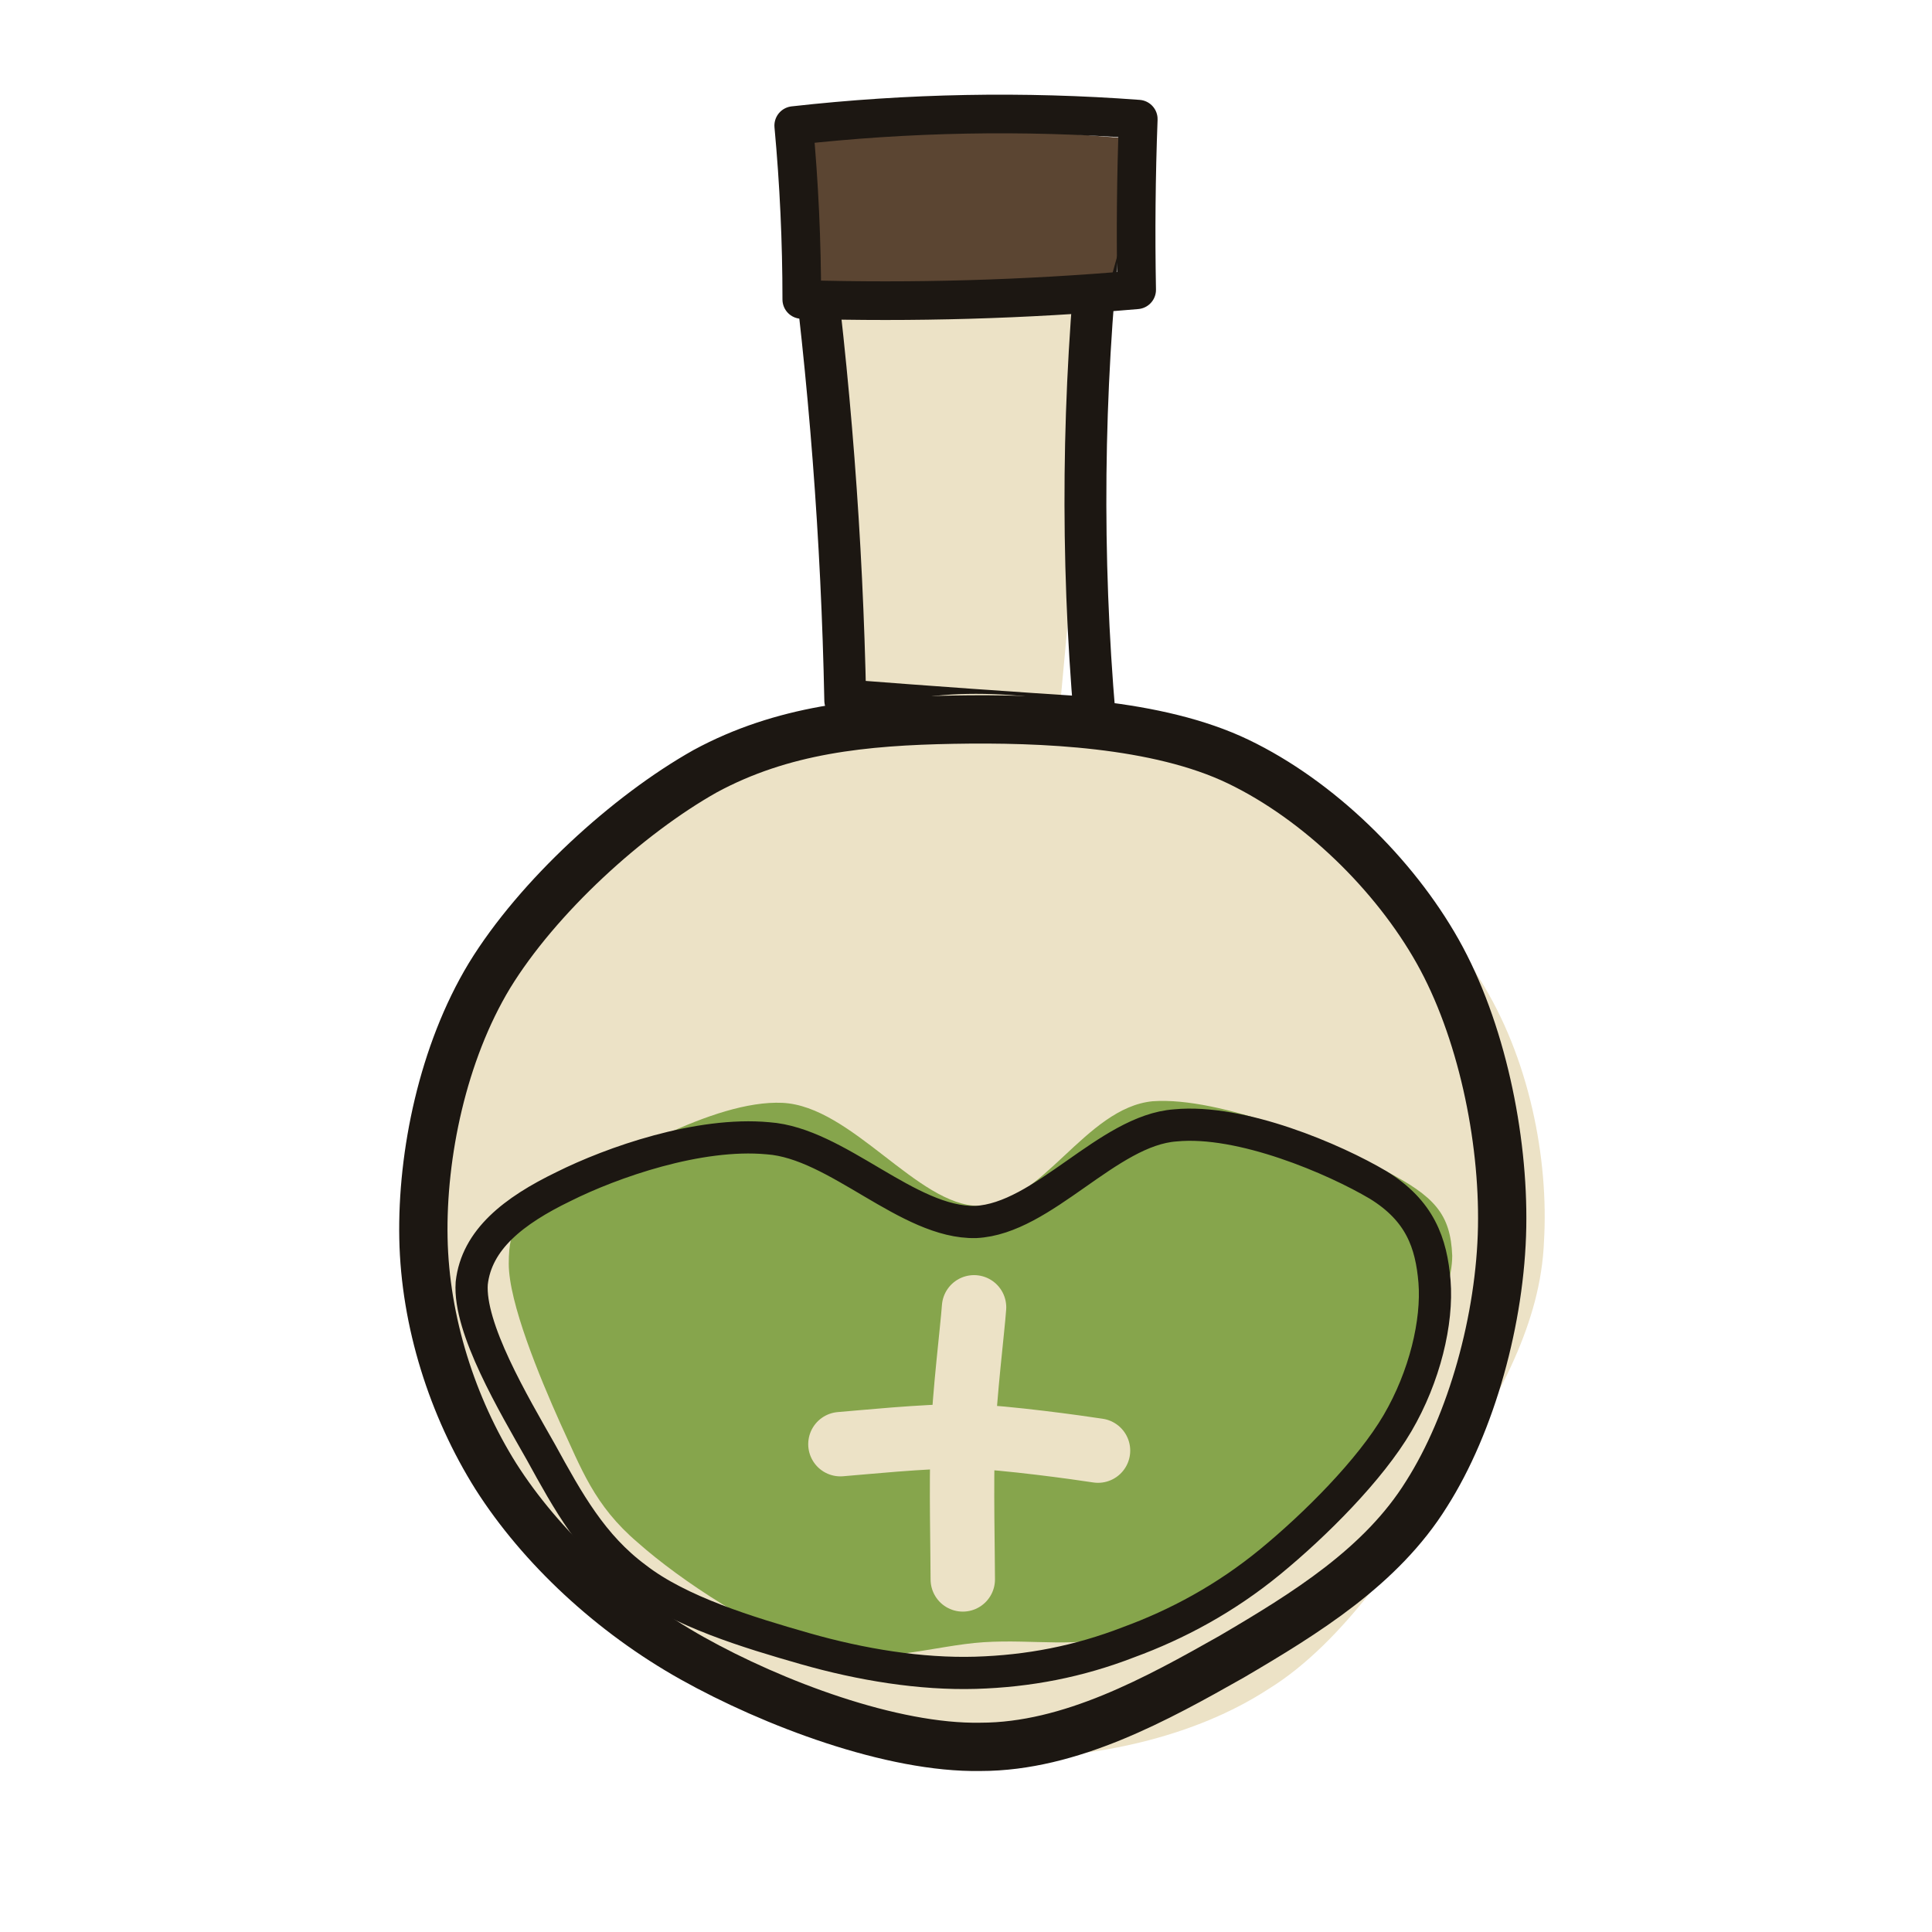
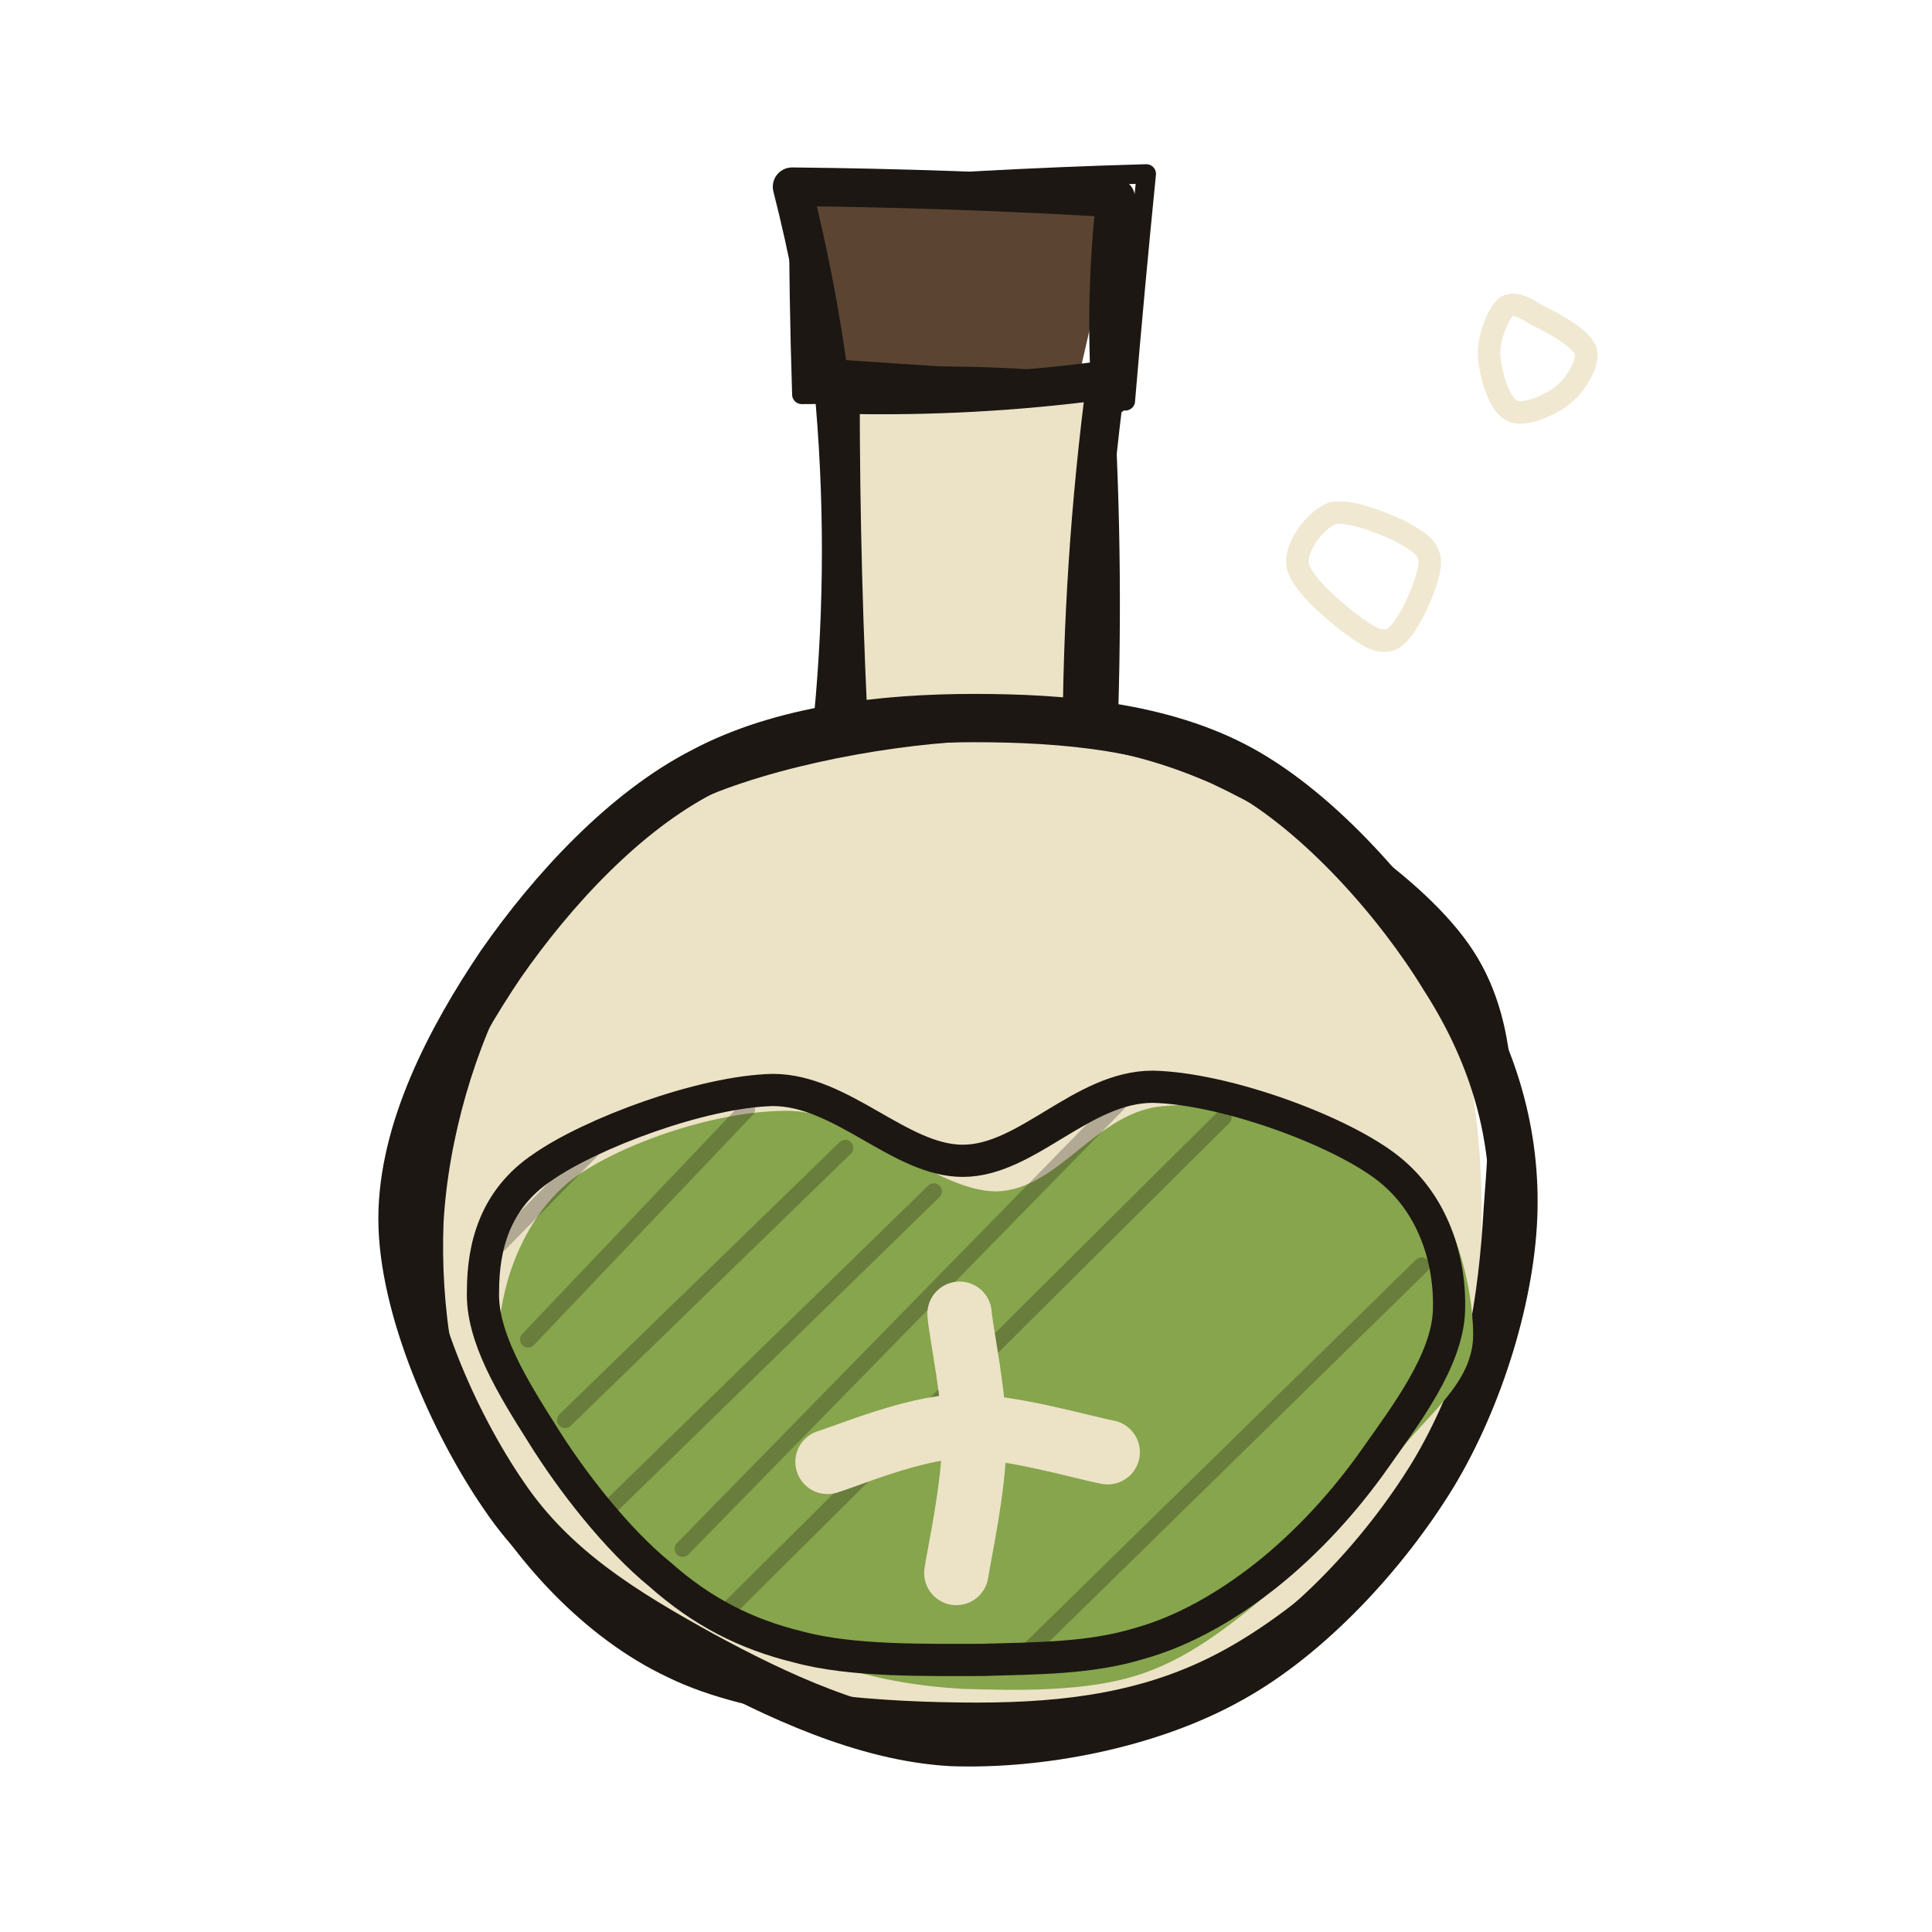
<svg xmlns="http://www.w3.org/2000/svg" width="120" height="120" viewBox="0 0 120 120">
  <g stroke-linecap="round" stroke-linejoin="round">
-     <path d="M49.9 13.6L68.6 14.1L65.8 44.3L51.4 43.8L49.9 13.6Z" fill="#ece2c6" />
-     <path d="M50.2 13.6Q59.2 13.8 68.3 14.3Q66.7 29.5 68 44.6Q60.2 44.1 52.5 43.5Q52.2 28.5 50.2 13.6Z" fill="none" stroke="#1c1712" stroke-width="2.6" />
-     <path d="M49.6 7L71.4 8.7L68.7 18.4L49.4 18L49.6 7Z" fill="#5b4532" />
-     <path d="M49.3 7.8Q60 6.6 70.7 7.4Q70.5 12.7 70.6 18Q60.2 18.9 49.8 18.6Q49.8 13.2 49.3 7.8Z" fill="none" stroke="#1c1712" stroke-width="2.4" />
-     <path d="M95.9 77.1C95.7 82.2 93.1 86.7 90.2 91.4C87.4 96 83.5 102 78.8 104.9C74.2 107.9 68.1 109.2 62.5 109.2C56.8 109.1 50.2 107.5 45 104.6C39.9 101.7 34.5 96.4 31.5 91.7C28.5 87.1 27.1 81.8 27.1 76.6C27.2 71.5 28.9 65.5 31.9 60.7C35 56 40.4 51 45.1 48C49.8 45.1 54.7 43.2 60.1 43.1C65.6 43 72.3 44.5 77.6 47.5C82.9 50.4 88.9 55.8 91.9 60.8C95 65.7 96.2 72 95.9 77.1Z" fill="#ece2c6" />
-     <path d="M93.3 76.2C93.2 81.9 91.4 88.4 88.6 92.8C85.8 97.3 81.1 100.2 76.5 102.9C71.9 105.5 66.5 108.5 60.9 108.5C55.4 108.6 48 105.8 43 103C38 100.2 33.6 96.1 30.8 91.7C28.1 87.4 26.4 82.1 26.3 76.9C26.2 71.7 27.5 65.4 30.4 60.6C33.4 55.7 39 50.6 43.8 47.9C48.6 45.3 53.7 44.8 59.2 44.7C64.7 44.6 71.9 44.9 76.9 47.3C81.9 49.7 86.6 54.3 89.3 59.1C92 63.9 93.4 70.6 93.3 76.2Z" fill="none" stroke="#1c1712" stroke-width="3" />
-     <path d="M90.2 78C90.2 80.5 88 84.9 86.2 88C84.4 91.2 82.1 94.7 79.4 97C76.6 99.2 73 100.7 69.9 101.5C66.9 102.4 64.3 101.8 61.1 102C58 102.2 54.4 103.5 50.8 102.5C47.2 101.4 42.3 98.2 39.6 95.8C36.9 93.5 36.1 91.2 34.8 88.4C33.5 85.5 31.6 80.9 31.6 78.5C31.6 76.1 32.2 75.5 35 73.9C37.9 72.2 44.3 68.3 48.6 68.5C52.9 68.7 57 74.9 60.8 74.9C64.7 74.9 67.4 68.8 71.6 68.4C75.8 68.1 82.9 71.1 86 72.7C89.1 74.3 90.1 75.4 90.2 78Z" fill="#86a54c" />
-     <path d="M89.1 79.6C89.3 82.1 88.5 85.5 86.8 88.4C85.1 91.3 81.7 94.7 78.9 97C76.1 99.3 73.1 100.9 70.1 102C67 103.2 63.9 103.8 60.6 103.9C57.2 104 53.5 103.4 50 102.4C46.5 101.4 42.2 100.1 39.5 98C36.8 96 35.3 93.3 33.6 90.2C31.9 87.2 29.1 82.5 29.3 79.7C29.6 77 31.9 75.2 35 73.7C38 72.2 43.4 70.3 47.7 70.7C52 71 56.4 76 60.6 75.9C64.8 75.7 68.8 70.2 73 69.9C77.1 69.5 82.9 72 85.6 73.6C88.2 75.2 88.9 77.2 89.1 79.6Z" fill="none" stroke="#1c1712" stroke-width="2" />
-     <path d="M60.5 81.2C60.4 82.6 59.9 86.6 59.8 89.4C59.7 92.2 59.8 96.6 59.8 98.1" fill="none" stroke="#ece2c6" stroke-width="4" />
-     <path d="M52.2 89.7C53.5 89.6 57.3 89.2 60 89.2C62.6 89.3 66.9 89.9 68.2 90.1" fill="none" stroke="#ece2c6" stroke-width="4" />
+     <path d="M48.9 11.6L69.6 12.1L66.8 24.3L50.4 23.8L48.9 11.6Z" fill="#5b4532" />
+     <path d="M49.2 11.6Q59.2 11.7 69.3 12.3Q68.6 18.5 69 24.6Q60.2 24.1 51.5 23.5Q50.7 17.5 49.2 11.6Z" fill="none" stroke="#1c1712" stroke-width="2.4" />
+     <path d="M49.6 12Q60.4 11.1 71.2 10.8Q70.5 17.8 69.9 24.9Q59.8 24.4 49.8 24.5Q49.6 18.2 49.6 12Z" fill="none" stroke="#1c1712" stroke-width="1.2" />
+     <path d="M51.2 24.6L67.8 23.8L67.4 46.2L51.6 48L51.2 24.6Z" fill="#ece2c6" />
+     <path d="M52.2 24.5Q60.5 24.7 68.7 23.6Q67.2 35 67.2 46.4Q60 46.3 52.8 47Q52.2 35.8 52.2 24.5Z" fill="none" stroke="#1c1712" stroke-width="2.4" />
+     <path d="M51.3 23.8Q59.9 23.1 68.4 24.1Q69.1 35.6 68.6 47.1Q59.8 46.6 51.3 44.6Q52.3 34.2 51.3 23.8Z" fill="none" stroke="#1c1712" stroke-width="1.5" />
+     <path d="M92 77.3C91.8 82.6 90.3 86.8 87.9 91.3C85.4 95.9 82 102 77.2 104.7C72.4 107.4 64.8 107.7 59 107.5C53.2 107.4 47.2 106.1 42.4 103.7C37.5 101.4 32.9 97.9 30 93.4C27 89 24.8 82.6 24.9 77C25 71.4 27.9 64.5 30.6 59.9C33.3 55.3 36.3 52.2 41 49.4C45.8 46.7 53.1 43.5 58.9 43.2C64.7 42.9 70.9 44.8 75.9 47.6C80.9 50.3 86.2 54.6 88.9 59.6C91.6 64.5 92.2 72 92 77.3Z" fill="#ece2c6" />
+     <path d="M94 75.1C93.9 80.3 91.9 86.8 89 91.6C86 96.5 81.3 101.6 76.4 104.3C71.4 107.1 64.6 108.4 59.1 108.2C53.7 107.9 48.2 105.3 43.6 102.8C38.9 100.2 34.4 97.5 31.3 92.9C28.2 88.4 25 81.2 25 75.7C25 70.2 28 64.5 31.1 59.9C34.3 55.3 38.8 50.4 43.7 47.9C48.6 45.3 54.9 44.6 60.5 44.6C66 44.6 72.2 45.1 77.1 47.8C82 50.5 86.9 56.1 89.7 60.7C92.6 65.2 94.1 70 94 75.1Z" fill="none" stroke="#1c1712" stroke-width="3" />
+     <path d="M92.9 75.1C92.6 80.5 91.7 86.7 88.9 91.4C86.1 96.1 80.8 100.8 76.1 103.3C71.4 105.8 66.4 106.5 60.7 106.5C54.9 106.5 46.9 106 41.8 103.5C36.7 101.1 32.4 96.3 29.9 91.7C27.4 87.1 26.6 81.1 26.8 75.9C27.1 70.6 28.8 64.7 31.3 60.3C33.8 55.9 37 52.1 41.8 49.6C46.6 47.1 54.4 45.6 60 45.3C65.6 45.1 70.4 45.7 75.6 48C80.7 50.4 88 55 90.9 59.5C93.8 64 93.3 69.8 92.9 75.1Z" fill="none" stroke="#1c1712" stroke-width="1.5" />
+     <path d="M91.5 82.9C91.5 85.9 88.7 87.8 86.8 90.3C84.8 92.9 82.4 95.9 79.7 98.2C77.1 100.4 74.2 102.9 70.8 104C67.5 105.1 63.2 105 59.8 104.9C56.4 104.7 53.4 104.1 50.4 102.9C47.5 101.7 44.5 99.8 41.8 97.9C39 95.9 35.8 93.7 34 91.1C32.2 88.5 30.7 85.5 31 82.5C31.2 79.5 32.6 75.5 35.6 73.2C38.6 71 44.7 68.9 49.1 69C53.4 69.1 58 74 61.9 74C65.8 73.9 68.1 69 72.3 68.7C76.5 68.3 83.8 69.6 87 72C90.2 74.3 91.5 79.8 91.5 82.9Z" fill="#86a54c" />
+     <path d="M90 81.4C89.9 84.5 87.3 87.9 85.4 90.6C83.5 93.3 81.2 95.8 78.7 97.8C76.3 99.7 73.6 101.3 70.7 102.1C67.7 103 64.5 103 61 103.1C57.5 103.1 52.9 103.2 49.6 102.3C46.3 101.5 43.6 100.1 41 97.8C38.3 95.6 35.5 92 33.7 89.1C31.8 86.1 29.9 83 30 80.2C30 77.5 30.7 74.5 33.7 72.5C36.7 70.4 43.6 67.8 48 67.7C52.3 67.7 55.9 72.1 59.8 72.1C63.8 72.1 67.2 67.5 71.6 67.5C76 67.6 82.9 70.1 86 72.4C89.1 74.7 90.1 78.4 90 81.4Z" fill="none" stroke="#1c1712" stroke-width="2" />
+     <path d="M31 77.3L36.9 71.3M32.8 83.2L46.4 68.9M35.1 88.2L52.5 71.3M38 93.5L58 74M42.4 96.2L69.5 68.5M45.1 100.1L76 69.4M63.6 102.8L88.3 78.6" fill="none" stroke="#1c1712" stroke-width="1" opacity="0.28" />
+     <path d="M59.6 81.6C59.7 82.9 60.6 86.9 60.5 89.6C60.5 92.3 59.6 96.4 59.4 97.7" fill="none" stroke="#ece2c6" stroke-width="4" />
+     <path d="M51.4 90.8C52.7 90.4 56.7 88.7 59.6 88.6C62.5 88.5 67.2 89.9 68.8 90.2" fill="none" stroke="#ece2c6" stroke-width="4" />
+     <path d="M88.8 35.1C88.7 36.2 87.5 39 86.6 39.6C85.7 40.2 84.7 39.3 83.7 38.6C82.7 37.8 80.8 36.2 80.6 35.1C80.4 34 81.7 32.3 82.7 31.9C83.8 31.6 85.9 32.5 87 33C88 33.6 88.9 34 88.8 35.1Z" fill="none" stroke="#ece2c6" stroke-width="1.4" opacity="0.8" />
+     <path d="M98.5 21.8C98.7 22.6 97.8 24 97 24.6C96.2 25.2 94.6 25.9 93.9 25.5C93.1 25.1 92.6 23.3 92.5 22.2C92.4 21.1 93 19.6 93.5 19.1C94 18.7 94.7 19.1 95.5 19.6C96.4 20 98.2 21 98.5 21.8Z" fill="none" stroke="#ece2c6" stroke-width="1.4" opacity="0.8" />
  </g>
</svg>
